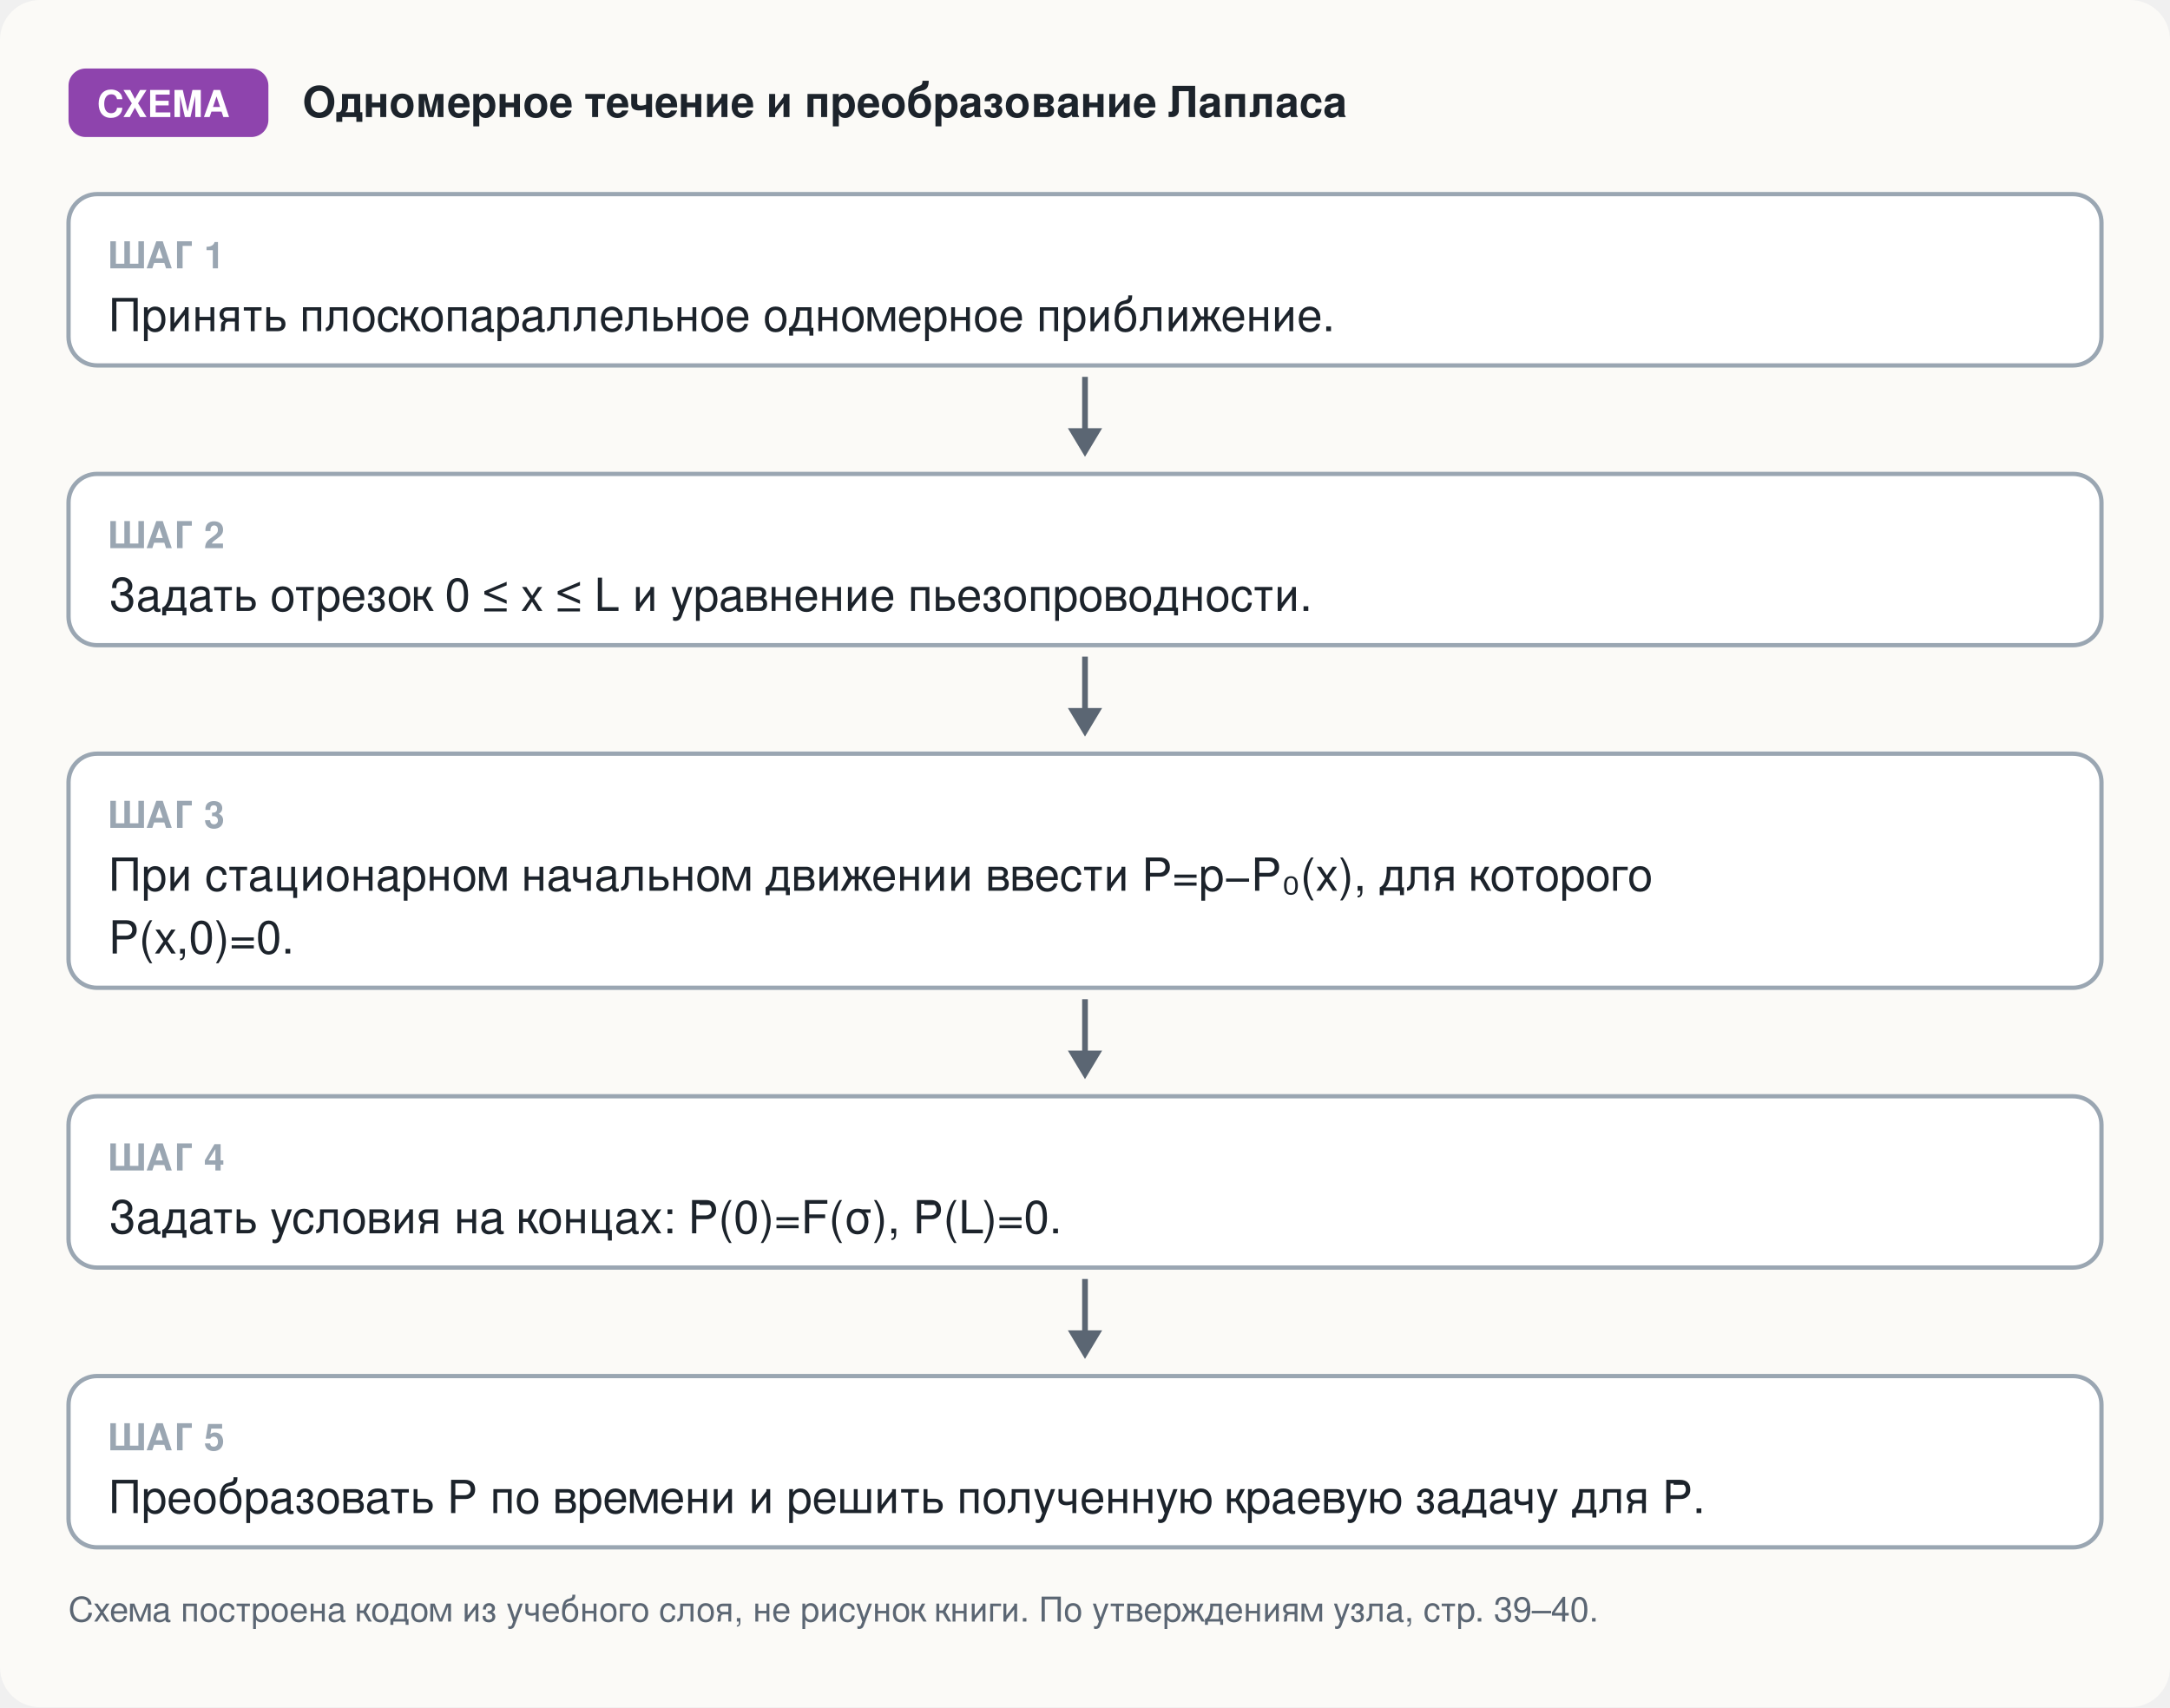
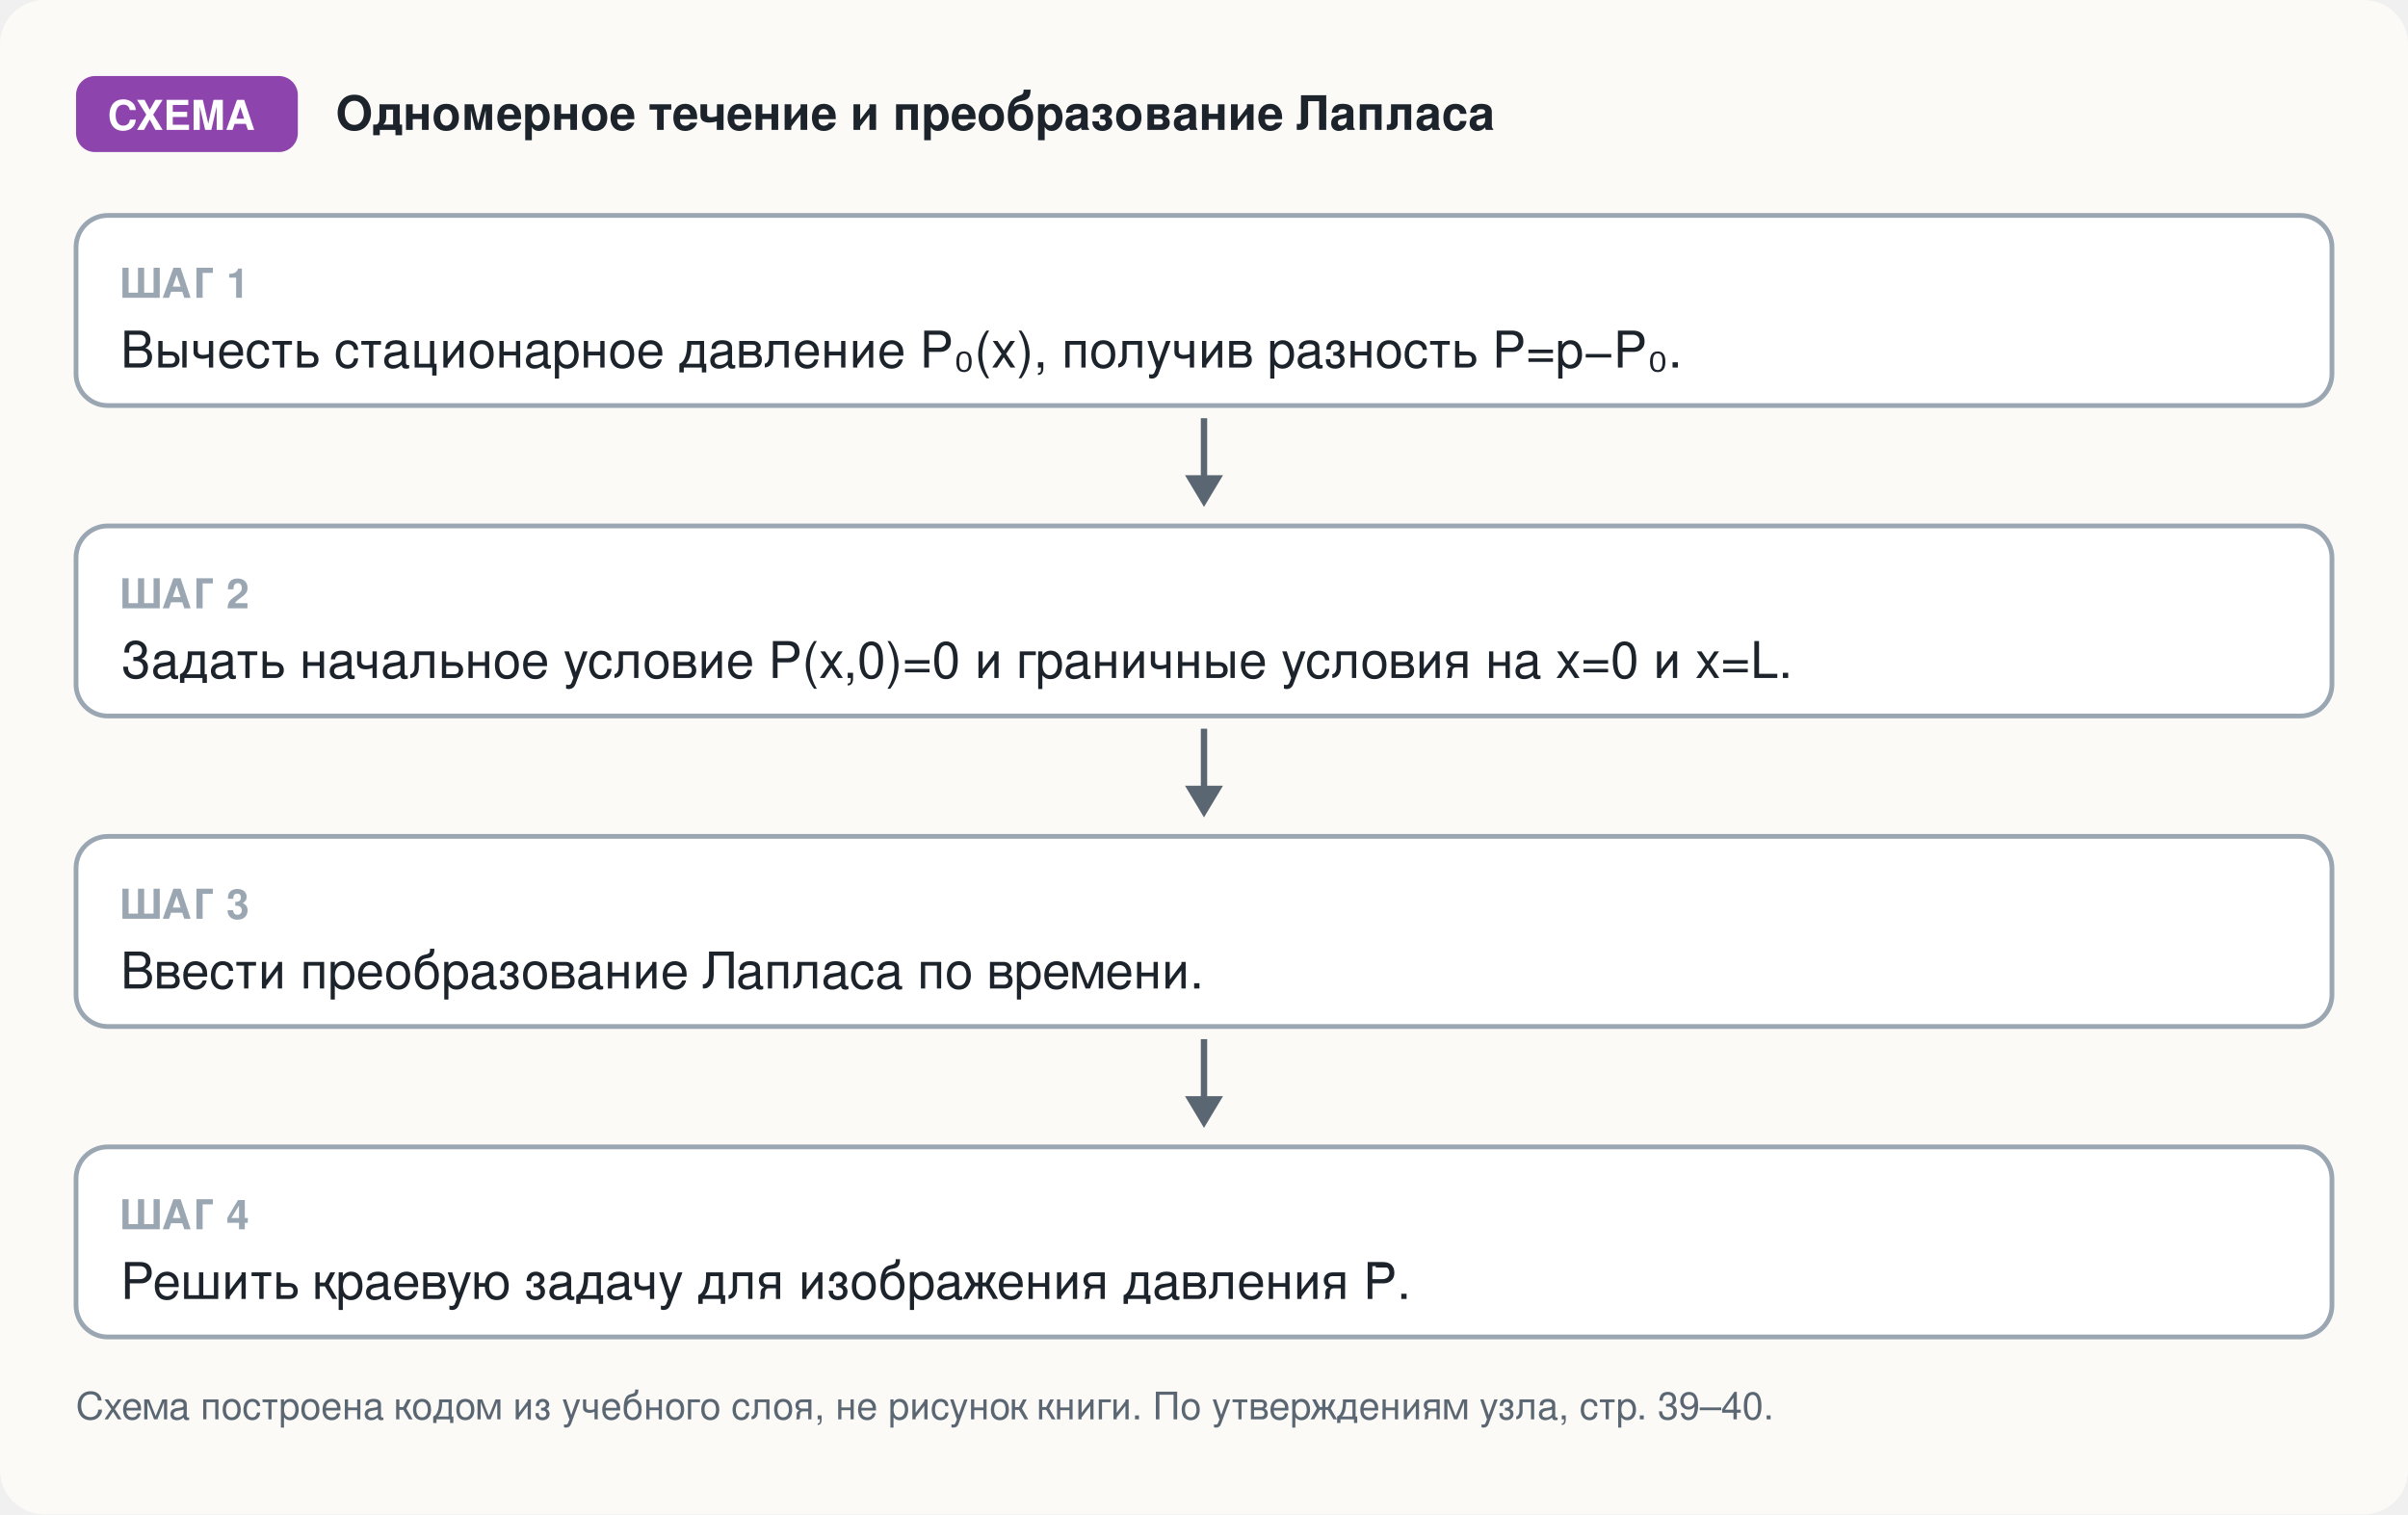
- <svg xmlns="http://www.w3.org/2000/svg" viewBox="0 0 760 598" width="760" height="598" role="img">
-   <rect x="0" y="0" width="760" height="598" rx="14" fill="#FBFAF7" />
+ <svg xmlns="http://www.w3.org/2000/svg" viewBox="0 0 760 478" width="760" height="478" role="img">
+   <rect x="0" y="0" width="760" height="478" rx="14" fill="#FBFAF7" />
  <rect x="24" y="24" width="70" height="24" rx="6" fill="#8E44AD" />
  <text x="34" y="41" font-size="13" font-weight="700" fill="#fff" font-family="Segoe UI, -apple-system, Helvetica, Arial, sans-serif">СХЕМА</text>
  <text x="106" y="41" font-size="15" font-weight="700" fill="#1C232B" font-family="Segoe UI, -apple-system, Helvetica, Arial, sans-serif">Одномерное течение и преобразование Лапласа</text>
  <rect x="24" y="68" width="712" height="60" rx="10" fill="#FFFFFF" stroke="#9AA6B2" stroke-width="1.5" />
  <text x="38" y="94" font-size="13" font-weight="700" fill="#9AA6B2" text-anchor="start" font-family="Segoe UI, -apple-system, Helvetica, Arial, sans-serif">ШАГ 1</text>
-   <text x="38" y="116" font-size="16" font-weight="400" fill="#1C232B" text-anchor="start" font-family="Segoe UI, -apple-system, Helvetica, Arial, sans-serif">Принять плоскопараллельное одномерное приближение.</text>
+   <text x="38" y="116" font-size="16" font-weight="400" fill="#1C232B" text-anchor="start" font-family="Segoe UI, -apple-system, Helvetica, Arial, sans-serif">Вычесть стационарное давление P₀(x), получив разность P=p−P₀.</text>
  <line x1="380.0" y1="132" x2="380.0" y2="154" stroke="#5B6673" stroke-width="2" />
  <polygon points="374.0,150 386.0,150 380.0,160" fill="#5B6673" />
  <rect x="24" y="166" width="712" height="60" rx="10" fill="#FFFFFF" stroke="#9AA6B2" stroke-width="1.5" />
  <text x="38" y="192" font-size="13" font-weight="700" fill="#9AA6B2" text-anchor="start" font-family="Segoe UI, -apple-system, Helvetica, Arial, sans-serif">ШАГ 2</text>
-   <text x="38" y="214" font-size="16" font-weight="400" fill="#1C232B" text-anchor="start" font-family="Segoe UI, -apple-system, Helvetica, Arial, sans-serif">Задать отрезок 0 ≤ x ≤ L и уравнение пьезопроводности.</text>
+   <text x="38" y="214" font-size="16" font-weight="400" fill="#1C232B" text-anchor="start" font-family="Segoe UI, -apple-system, Helvetica, Arial, sans-serif">Задать начальное условие P(x,0)=0 и граничные условия на x=0 и x=L.</text>
  <line x1="380.0" y1="230" x2="380.0" y2="252" stroke="#5B6673" stroke-width="2" />
  <polygon points="374.0,248 386.0,248 380.0,258" fill="#5B6673" />
-   <rect x="24" y="264" width="712" height="82" rx="10" fill="#FFFFFF" stroke="#9AA6B2" stroke-width="1.5" />
+   <rect x="24" y="264" width="712" height="60" rx="10" fill="#FFFFFF" stroke="#9AA6B2" stroke-width="1.5" />
  <text x="38" y="290" font-size="13" font-weight="700" fill="#9AA6B2" text-anchor="start" font-family="Segoe UI, -apple-system, Helvetica, Arial, sans-serif">ШАГ 3</text>
-   <text x="38" y="312" font-size="16" font-weight="400" fill="#1C232B" text-anchor="start" font-family="Segoe UI, -apple-system, Helvetica, Arial, sans-serif">При стационарном начальном движении ввести P=p−P₀(x), для которого</text>
-   <text x="38" y="334" font-size="16" font-weight="400" fill="#1C232B" text-anchor="start" font-family="Segoe UI, -apple-system, Helvetica, Arial, sans-serif">P(x,0)=0.</text>
-   <line x1="380.0" y1="350" x2="380.0" y2="372" stroke="#5B6673" stroke-width="2" />
-   <polygon points="374.0,368 386.0,368 380.0,378" fill="#5B6673" />
-   <rect x="24" y="384" width="712" height="60" rx="10" fill="#FFFFFF" stroke="#9AA6B2" stroke-width="1.5" />
-   <text x="38" y="410" font-size="13" font-weight="700" fill="#9AA6B2" text-anchor="start" font-family="Segoe UI, -apple-system, Helvetica, Arial, sans-serif">ШАГ 4</text>
-   <text x="38" y="432" font-size="16" font-weight="400" fill="#1C232B" text-anchor="start" font-family="Segoe UI, -apple-system, Helvetica, Arial, sans-serif">Задать условия на концах: P̄(0)=F(σ), P̄(L)=0.</text>
-   <line x1="380.0" y1="448" x2="380.0" y2="470" stroke="#5B6673" stroke-width="2" />
-   <polygon points="374.0,466 386.0,466 380.0,476" fill="#5B6673" />
-   <rect x="24" y="482" width="712" height="60" rx="10" fill="#FFFFFF" stroke="#9AA6B2" stroke-width="1.5" />
-   <text x="38" y="508" font-size="13" font-weight="700" fill="#9AA6B2" text-anchor="start" font-family="Segoe UI, -apple-system, Helvetica, Arial, sans-serif">ШАГ 5</text>
-   <text x="38" y="530" font-size="16" font-weight="400" fill="#1C232B" text-anchor="start" font-family="Segoe UI, -apple-system, Helvetica, Arial, sans-serif">Преобразовать P по времени и решить полученную краевую задачу для P̄.</text>
-   <text x="24" y="568" font-size="12" font-weight="400" fill="#5B6673" text-anchor="start" font-family="Segoe UI, -apple-system, Helvetica, Arial, sans-serif">Схема построена кодом из учебного слоя, не рисунок книги. По утверждениям узла, стр. 39–40.</text>
+   <text x="38" y="312" font-size="16" font-weight="400" fill="#1C232B" text-anchor="start" font-family="Segoe UI, -apple-system, Helvetica, Arial, sans-serif">Ввести преобразование Лапласа по времени.</text>
+   <line x1="380.0" y1="328" x2="380.0" y2="350" stroke="#5B6673" stroke-width="2" />
+   <polygon points="374.0,346 386.0,346 380.0,356" fill="#5B6673" />
+   <rect x="24" y="362" width="712" height="60" rx="10" fill="#FFFFFF" stroke="#9AA6B2" stroke-width="1.5" />
+   <text x="38" y="388" font-size="13" font-weight="700" fill="#9AA6B2" text-anchor="start" font-family="Segoe UI, -apple-system, Helvetica, Arial, sans-serif">ШАГ 4</text>
+   <text x="38" y="410" font-size="16" font-weight="400" fill="#1C232B" text-anchor="start" font-family="Segoe UI, -apple-system, Helvetica, Arial, sans-serif">Решить краевую задачу для изображения давления P̄.</text>
+   <text x="24" y="448" font-size="12" font-weight="400" fill="#5B6673" text-anchor="start" font-family="Segoe UI, -apple-system, Helvetica, Arial, sans-serif">Схема построена кодом из учебного слоя, не рисунок книги. По утверждениям узла, стр. 39–40.</text>
</svg>
